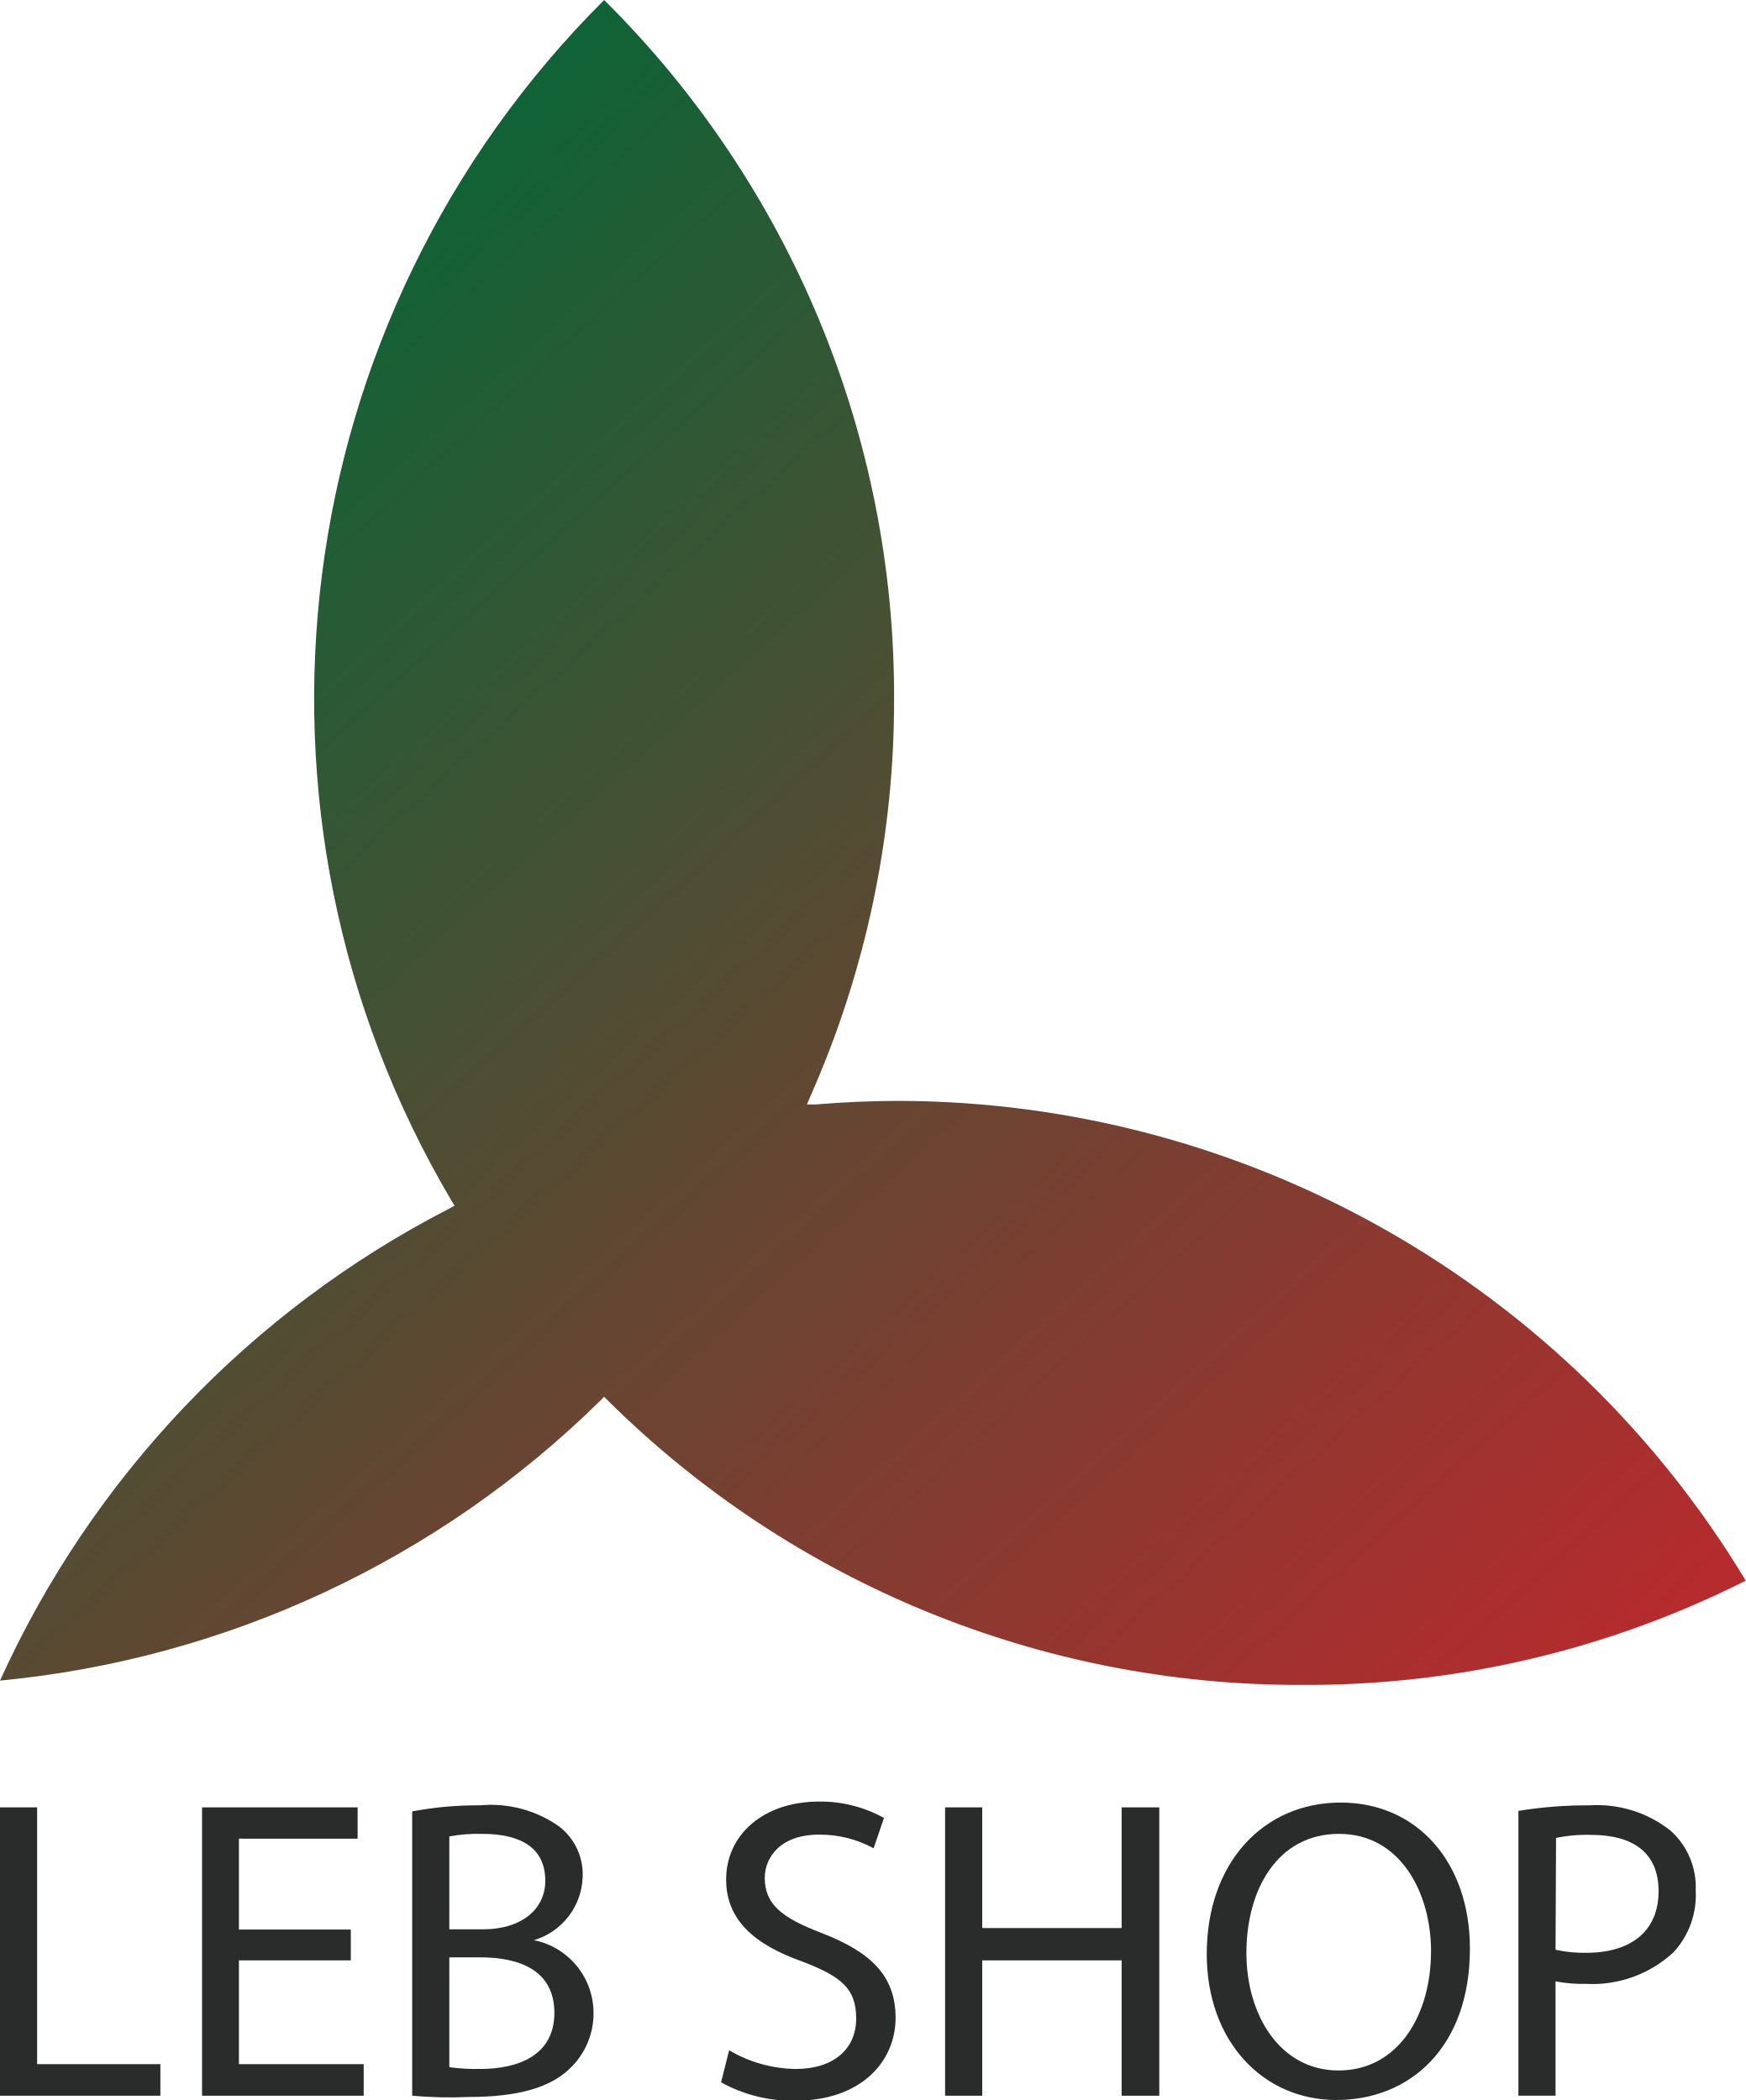
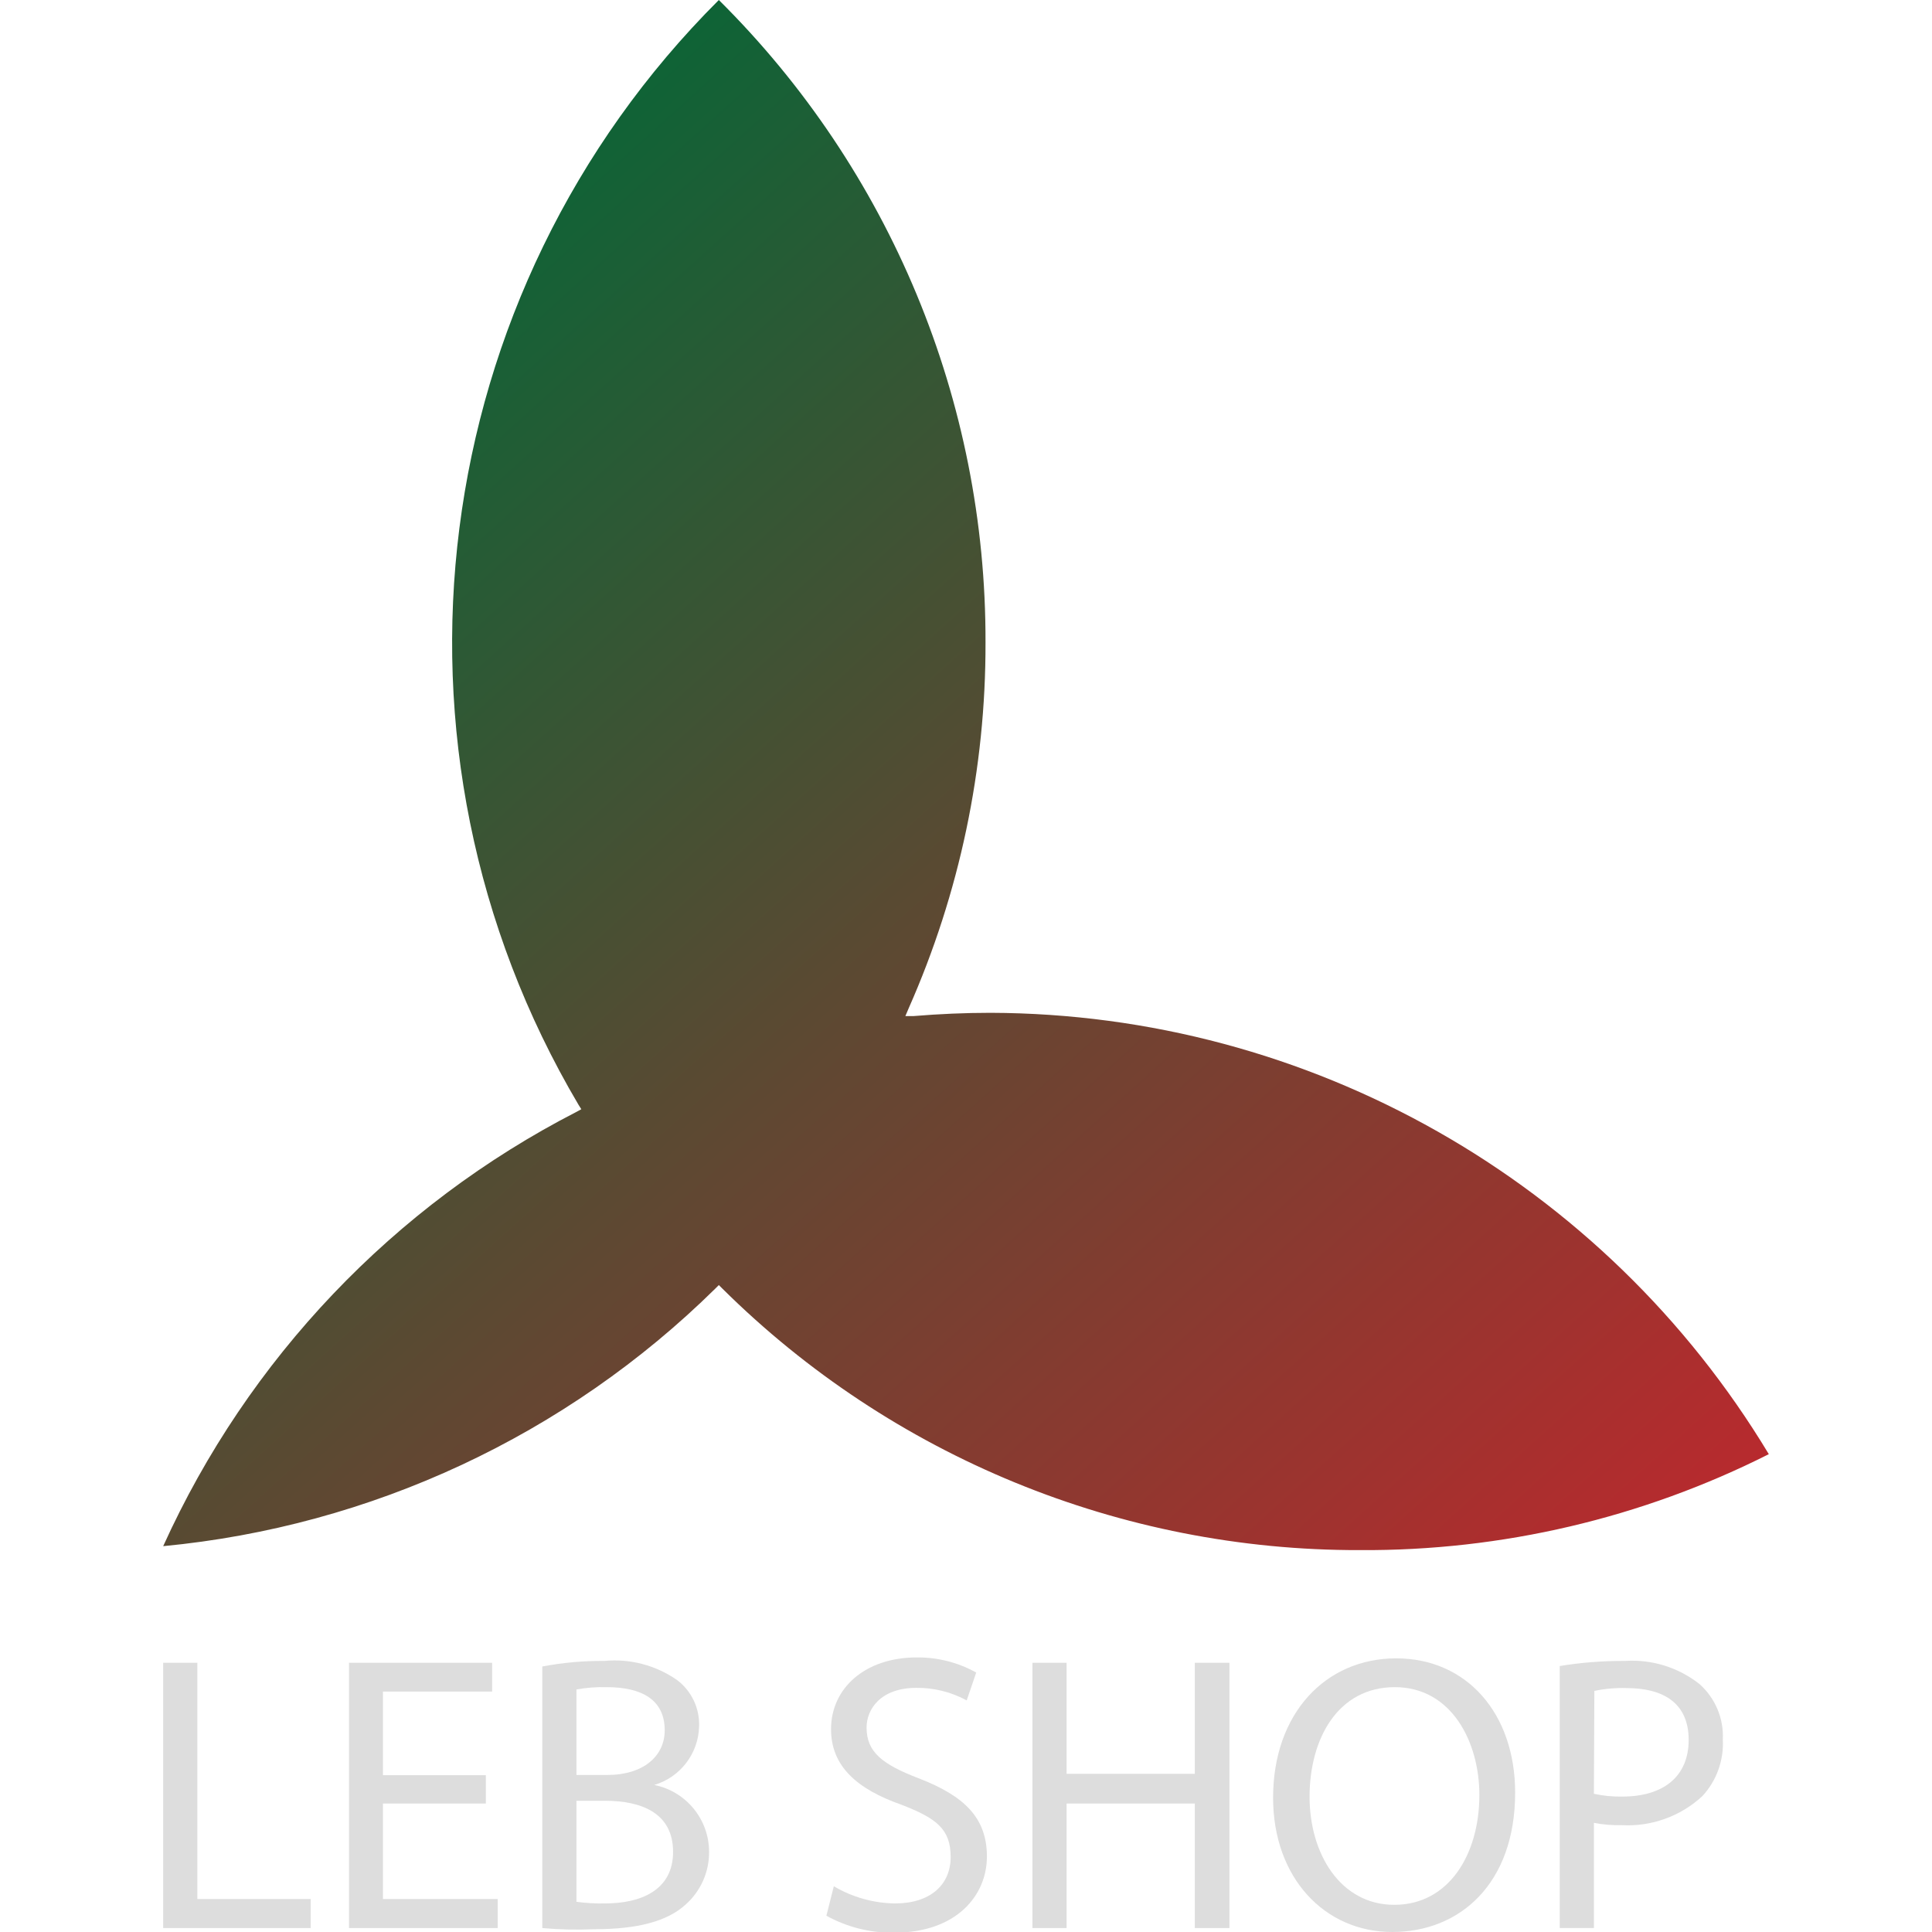
- <svg xmlns="http://www.w3.org/2000/svg" viewBox="0 0 69.12 83.17">
+ <svg xmlns="http://www.w3.org/2000/svg" width="50" height="50" viewBox="0 0 69.12 83.17">
  <defs>
-     <style>.cls-1{fill:url(#linear-gradient);}.cls-2{fill:#2a2b2b;}</style>
+     <style>.cls-1{fill:url(#linear-gradient);}.cls-2{fill:#ddd;}</style>
    <linearGradient id="linear-gradient" x1="-3.54" y1="16.08" x2="55.12" y2="81.01" gradientUnits="userSpaceOnUse">
      <stop offset="0" stop-color="#006837" />
      <stop offset="1" stop-color="#c1272d" />
    </linearGradient>
  </defs>
  <g id="Layer_2" data-name="Layer 2">
    <g id="Layer_1-2" data-name="Layer 1">
      <path class="cls-1" d="M51.51,66.73A38.84,38.84,0,0,1,24.07,55.47l-.15-.15-.15.15A39.15,39.15,0,0,1,0,66.56a39.21,39.21,0,0,1,17.8-18.7l.2-.11-.12-.19A39.08,39.08,0,0,1,23.92,0,38.8,38.8,0,0,1,35.4,27.66a38.66,38.66,0,0,1-3.31,15.75l-.14.33.36,0c1.09-.09,2.2-.14,3.3-.14a39.25,39.25,0,0,1,33.51,19A38.58,38.58,0,0,1,51.51,66.73Z" />
      <path class="cls-2" d="M0,71.58H1.47V81.75H6.35V83H0Z" />
      <path class="cls-2" d="M13.89,77.64H9.46v4.11H14.4V83H8V71.58h6.16v1.24H9.46v3.6h4.43Z" />
      <path class="cls-2" d="M16.32,71.74A13.77,13.77,0,0,1,19,71.5a4.69,4.69,0,0,1,3.13.83,2.39,2.39,0,0,1,.94,2,2.7,2.7,0,0,1-1.93,2.51v0a2.94,2.94,0,0,1,2.36,2.86,3,3,0,0,1-1,2.28c-.79.73-2.08,1.07-3.94,1.07A16.51,16.51,0,0,1,16.32,83Zm1.47,4.67h1.33c1.56,0,2.47-.82,2.47-1.92,0-1.33-1-1.86-2.5-1.86a6.29,6.29,0,0,0-1.3.1Zm0,5.46a7.89,7.89,0,0,0,1.23.07c1.53,0,2.93-.56,2.93-2.22s-1.34-2.2-2.94-2.2H17.79Z" />
      <path class="cls-2" d="M28.87,81.2a5.29,5.29,0,0,0,2.64.74c1.51,0,2.39-.8,2.39-2s-.61-1.67-2.15-2.26c-1.86-.66-3-1.63-3-3.24,0-1.77,1.47-3.09,3.69-3.09A5.18,5.18,0,0,1,35,72l-.41,1.2a4.44,4.44,0,0,0-2.16-.54c-1.56,0-2.15.93-2.15,1.71,0,1.06.69,1.59,2.26,2.19,1.93.75,2.92,1.68,2.92,3.36s-1.31,3.28-4,3.28a5.85,5.85,0,0,1-2.91-.73Z" />
      <path class="cls-2" d="M38.89,71.58v4.78h5.52V71.58H45.9V83H44.41V77.64H38.89V83H37.42V71.58Z" />
      <path class="cls-2" d="M58.2,77.17c0,3.92-2.38,6-5.29,6s-5.13-2.33-5.13-5.78c0-3.62,2.25-6,5.3-6S58.2,73.78,58.2,77.17Zm-8.85.18C49.35,79.79,50.67,82,53,82s3.66-2.15,3.66-4.73c0-2.27-1.19-4.64-3.64-4.64S49.35,74.85,49.35,77.35Z" />
      <path class="cls-2" d="M60.12,71.72a16.85,16.85,0,0,1,2.82-.22,4.68,4.68,0,0,1,3.2,1,3,3,0,0,1,1,2.38,3.33,3.33,0,0,1-.88,2.44,4.73,4.73,0,0,1-3.49,1.25,5.3,5.3,0,0,1-1.18-.1V83H60.12Zm1.47,5.5a5.17,5.17,0,0,0,1.22.12c1.78,0,2.86-.87,2.86-2.44S64.6,72.67,63,72.67a6,6,0,0,0-1.39.12Z" />
    </g>
  </g>
</svg>
